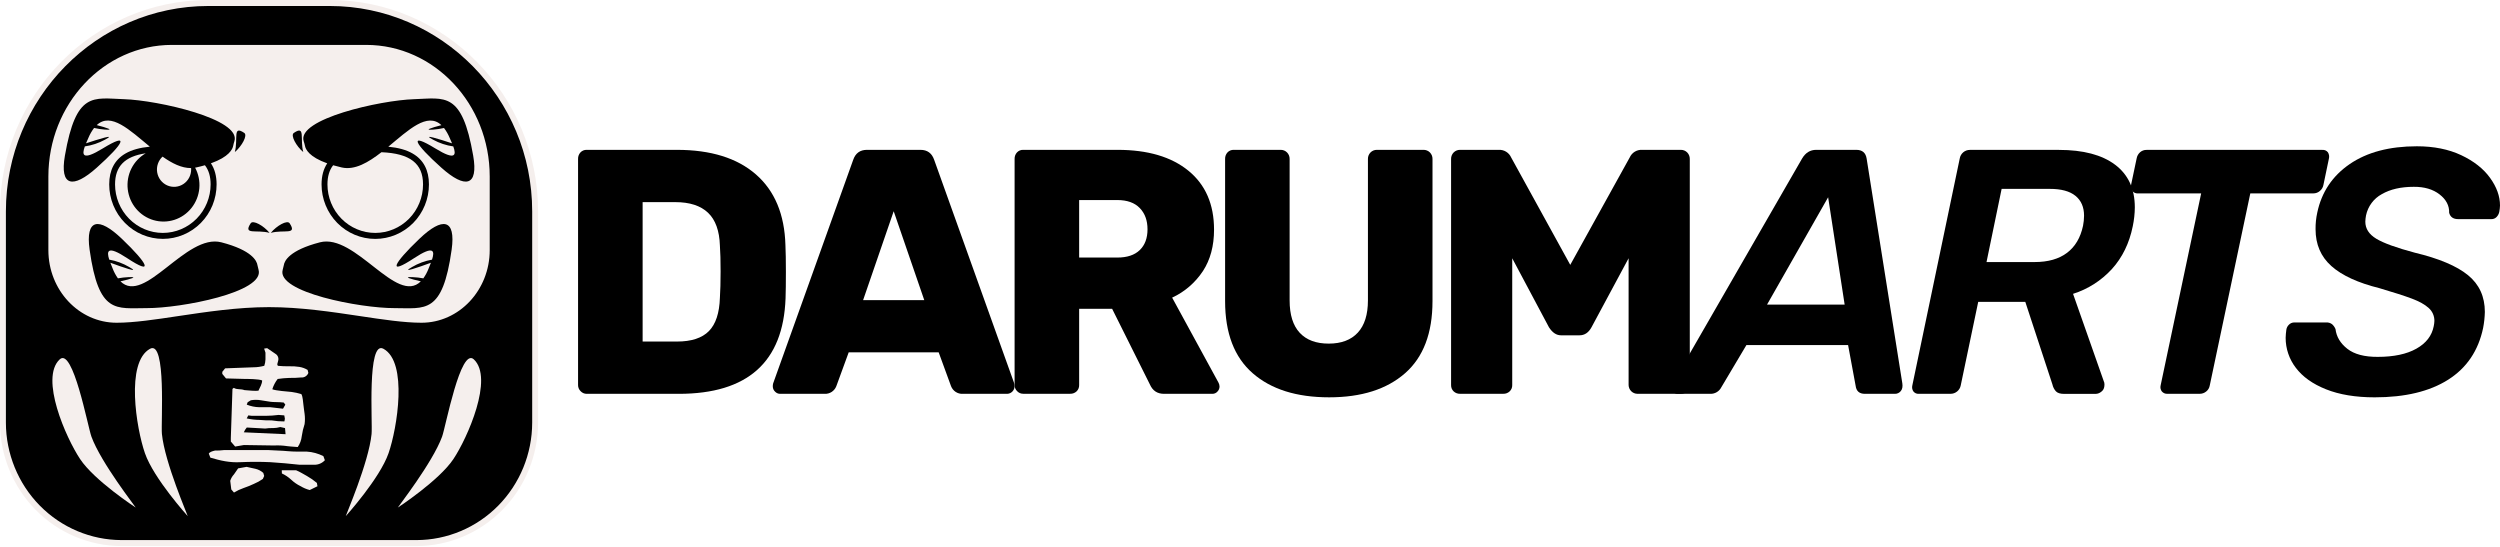
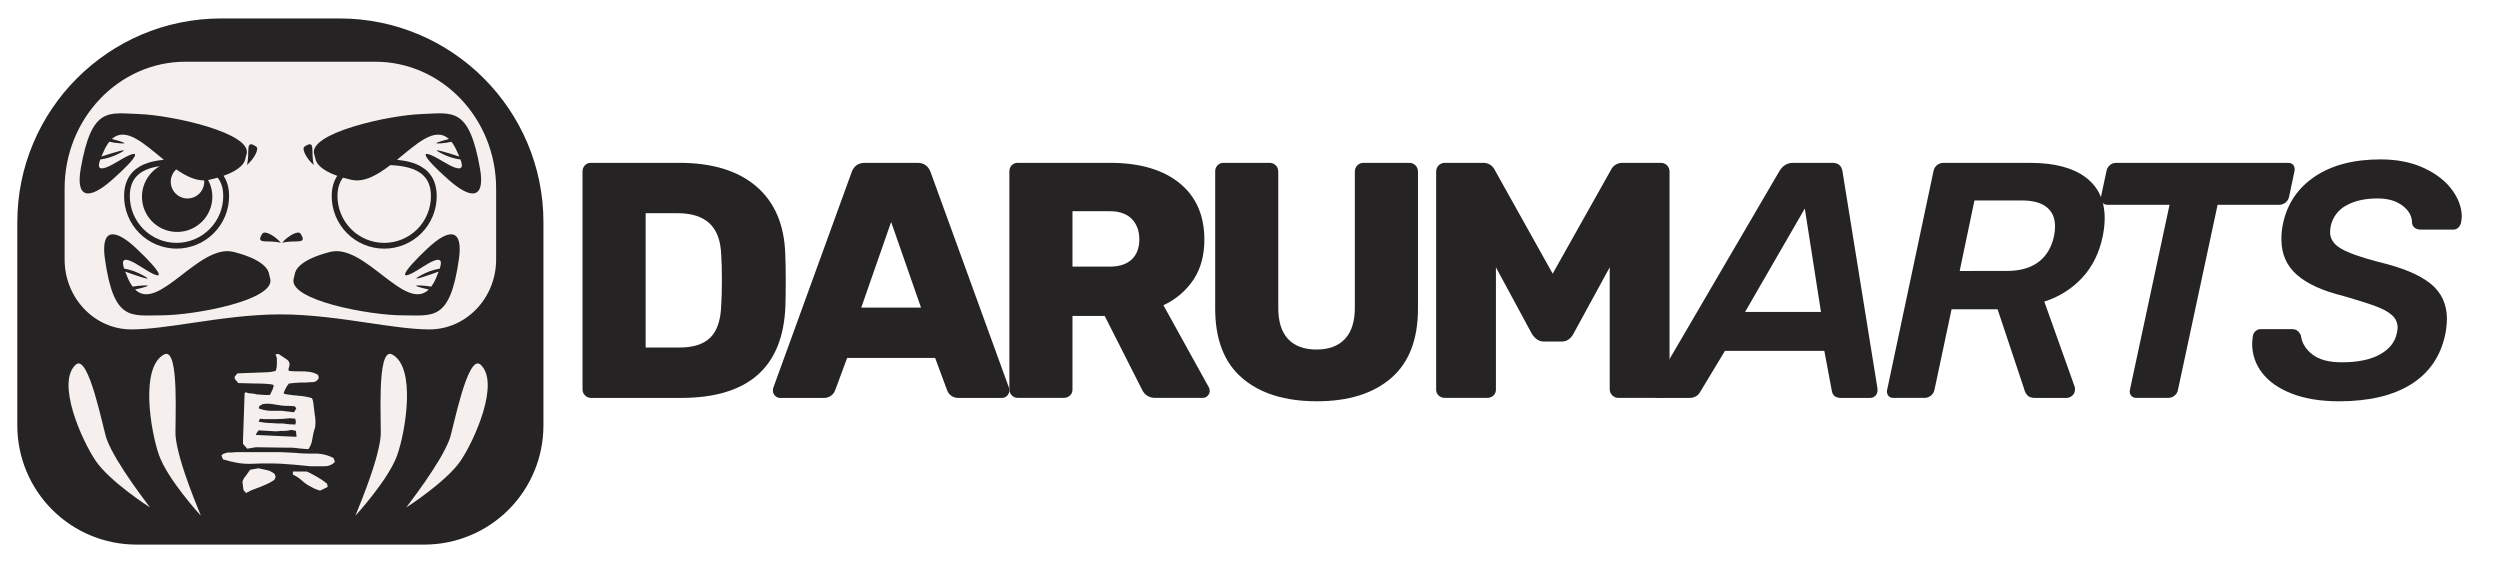
- <svg xmlns="http://www.w3.org/2000/svg" width="293" height="64" viewBox="0 0 293 64" fill="none">
-   <path d="M24.422 0.351H38.642C45.028 0.351 51.151 2.925 55.667 7.507C60.182 12.089 62.718 18.304 62.718 24.785V49.528C62.719 51.383 62.359 53.219 61.66 54.932C60.961 56.646 59.936 58.202 58.644 59.514C57.352 60.825 55.818 61.865 54.129 62.575C52.441 63.284 50.632 63.649 48.804 63.649H14.26C12.433 63.649 10.623 63.284 8.935 62.575C7.247 61.865 5.713 60.825 4.421 59.514C3.129 58.202 2.104 56.646 1.405 54.932C0.705 53.219 0.346 51.383 0.346 49.528V24.785C0.346 18.304 2.882 12.089 7.398 7.507C11.913 2.925 18.037 0.351 24.422 0.351Z" fill="black" />
-   <path d="M48.804 64H14.26C10.479 63.995 6.855 62.469 4.182 59.757C1.508 57.044 0.004 53.365 0 49.528V24.785C0 11.119 10.956 0 24.422 0H38.642C52.108 0 63.064 11.119 63.064 24.785V49.528C63.06 53.365 61.556 57.044 58.883 59.757C56.209 62.469 52.585 63.995 48.804 64ZM24.422 0.702C11.341 0.702 0.691 11.509 0.691 24.785V49.528C0.696 53.179 2.126 56.679 4.67 59.261C7.214 61.842 10.663 63.294 14.26 63.298H48.804C52.402 63.294 55.85 61.842 58.394 59.261C60.938 56.679 62.369 53.179 62.373 49.528V24.785C62.373 11.509 51.724 0.702 38.642 0.702H24.422Z" fill="#F5EFED" />
-   <path d="M49.398 37.474C44.931 37.474 38.231 35.649 31.532 35.649C24.833 35.649 18.134 37.474 13.667 37.474C9.442 37.474 6.016 33.825 6.016 29.315V20.681C6.016 12.359 12.342 5.614 20.145 5.614H42.92C50.722 5.614 57.048 12.359 57.048 20.681V29.315C57.048 33.825 53.623 37.474 49.398 37.474Z" fill="#F5EFED" />
-   <path d="M49.398 37.825C47.365 37.825 44.843 37.446 42.173 37.044C38.902 36.553 35.194 35.996 31.532 35.996C27.87 35.996 24.162 36.557 20.891 37.044C18.221 37.446 15.7 37.825 13.667 37.825C9.258 37.825 5.67 34.007 5.67 29.315V20.681C5.67 12.18 12.17 5.263 20.145 5.263H42.92C50.901 5.263 57.394 12.18 57.394 20.681V29.315C57.394 34.007 53.807 37.825 49.398 37.825ZM31.532 35.294C35.245 35.294 38.98 35.855 42.275 36.349C44.918 36.748 47.416 37.123 49.398 37.123C53.425 37.123 56.703 33.614 56.703 29.315V20.681C56.703 12.567 50.519 5.965 42.92 5.965H20.145C12.545 5.965 6.362 12.561 6.362 20.681V29.315C6.362 33.62 9.639 37.123 13.667 37.123C15.649 37.123 18.146 36.748 20.789 36.349C24.085 35.855 27.819 35.294 31.532 35.294Z" fill="#F5EFED" />
-   <path d="M30.305 31.624C30.252 31.45 30.209 31.273 30.177 31.093C30.104 30.577 29.535 29.333 25.944 28.4C21.794 27.321 16.943 35.798 14.115 32.971C15.307 32.7 16.293 32.424 15.065 32.481C14.647 32.498 14.231 32.545 13.82 32.622C13.565 32.263 13.356 31.872 13.199 31.46C13.115 31.249 13.02 31.02 12.934 30.793C14.35 31.315 16.567 32.094 15.135 31.29C14.415 30.865 13.625 30.574 12.804 30.43C12.477 29.429 12.551 28.705 14.899 30.253C18.041 32.326 17.388 30.954 14.281 27.986C11.57 25.398 9.993 25.625 10.502 29.265C11.569 36.872 13.603 36.108 17.209 36.112C21.2 36.123 31.051 34.253 30.305 31.624Z" fill="black" />
-   <path d="M33.131 31.624C33.185 31.45 33.228 31.273 33.26 31.093C33.333 30.577 33.903 29.333 37.493 28.4C41.642 27.321 46.495 35.798 49.322 32.971C48.129 32.7 47.145 32.424 48.371 32.481C48.789 32.498 49.205 32.545 49.616 32.622C49.871 32.263 50.079 31.872 50.237 31.46C50.32 31.249 50.416 31.02 50.503 30.793C49.086 31.315 46.868 32.094 48.301 31.29C49.021 30.864 49.811 30.573 50.633 30.43C50.959 29.429 50.886 28.705 48.537 30.253C45.394 32.326 46.048 30.954 49.156 27.986C51.866 25.398 53.443 25.625 52.932 29.265C51.866 36.872 49.833 36.108 46.228 36.112C42.238 36.123 32.385 34.253 33.131 31.624Z" fill="black" />
-   <path d="M14.53 11.624C10.926 11.509 8.918 10.678 7.606 18.246C6.979 21.865 8.548 22.145 11.341 19.649C14.548 16.782 15.241 15.439 12.032 17.404C9.635 18.873 9.584 18.146 9.944 17.158C10.767 17.04 11.563 16.775 12.295 16.375C13.752 15.618 11.511 16.323 10.082 16.796C10.176 16.571 10.278 16.345 10.37 16.137C10.54 15.73 10.761 15.347 11.027 14.996C11.436 15.09 11.852 15.153 12.271 15.185C13.497 15.283 12.52 14.974 11.338 14.662C12.997 13.107 15.199 15.241 17.561 17.189C16.38 17.305 15.441 17.568 14.716 17.985C13.444 18.716 12.8 19.935 12.8 21.61C12.8 22.448 12.962 23.279 13.279 24.054C13.595 24.828 14.058 25.532 14.643 26.125C15.227 26.718 15.921 27.189 16.684 27.51C17.448 27.831 18.266 27.996 19.092 27.996C19.919 27.996 20.737 27.831 21.5 27.51C22.264 27.189 22.957 26.718 23.542 26.125C24.126 25.532 24.59 24.828 24.906 24.054C25.222 23.279 25.385 22.448 25.385 21.61C25.385 20.627 25.161 19.803 24.721 19.14C26.84 18.385 27.26 17.492 27.333 17.074C27.368 16.895 27.414 16.719 27.472 16.547C28.303 13.95 18.515 11.752 14.53 11.624ZM22.404 19.86C22.405 20.199 22.322 20.532 22.163 20.831C22.004 21.129 21.774 21.382 21.495 21.567C21.215 21.752 20.894 21.864 20.561 21.891C20.228 21.919 19.893 21.861 19.588 21.724C19.282 21.587 19.016 21.374 18.811 21.106C18.607 20.838 18.473 20.522 18.419 20.187C18.366 19.852 18.396 19.509 18.507 19.19C18.617 18.87 18.805 18.583 19.052 18.355C20.158 19.14 21.288 19.714 22.396 19.698C22.403 19.752 22.406 19.806 22.404 19.86ZM19.085 27.298C17.6 27.296 16.177 26.697 15.127 25.631C14.077 24.566 13.486 23.121 13.484 21.614C13.484 19.5 14.61 18.331 17.08 17.965C16.358 18.381 15.772 19.004 15.397 19.756C15.022 20.508 14.875 21.355 14.973 22.192C15.071 23.029 15.41 23.818 15.948 24.46C16.486 25.102 17.199 25.569 17.998 25.801C18.796 26.033 19.644 26.021 20.436 25.766C21.227 25.511 21.927 25.024 22.447 24.367C22.967 23.71 23.285 22.912 23.36 22.073C23.434 21.233 23.263 20.39 22.868 19.649C22.915 19.641 22.962 19.635 23.006 19.625C23.374 19.543 23.709 19.455 24.017 19.366C24.466 19.941 24.684 20.685 24.684 21.611C24.683 23.118 24.093 24.563 23.043 25.629C21.994 26.695 20.57 27.296 19.085 27.298Z" fill="black" />
-   <path d="M27.521 17.825C28.351 17.123 29.043 15.86 28.628 15.579C27.228 14.632 27.936 16.281 27.521 17.825Z" fill="black" />
-   <path d="M55.458 18.246C54.147 10.678 52.139 11.509 48.535 11.624C44.549 11.752 34.761 13.95 35.593 16.552C35.653 16.724 35.701 16.899 35.738 17.078C35.811 17.499 36.231 18.389 38.35 19.144C37.91 19.808 37.686 20.632 37.686 21.614C37.686 23.308 38.349 24.932 39.529 26.13C40.71 27.327 42.31 28 43.979 28C45.648 28 47.248 27.327 48.429 26.13C49.609 24.932 50.272 23.308 50.272 21.614C50.272 19.94 49.627 18.72 48.355 17.989C47.63 17.568 46.695 17.309 45.51 17.193C47.869 15.243 50.074 13.11 51.733 14.667C50.551 14.978 49.575 15.287 50.8 15.189C51.216 15.156 51.63 15.093 52.038 15.001C52.302 15.351 52.522 15.734 52.692 16.14C52.783 16.348 52.886 16.574 52.98 16.799C51.547 16.323 49.305 15.618 50.767 16.378C51.501 16.779 52.299 17.044 53.125 17.161C53.484 18.143 53.433 18.876 51.036 17.406C47.828 15.441 48.521 16.785 51.728 19.652C54.516 22.145 56.086 21.865 55.458 18.246ZM49.58 21.614C49.58 23.122 48.99 24.567 47.94 25.633C46.889 26.699 45.465 27.298 43.979 27.298C42.493 27.298 41.069 26.699 40.019 25.633C38.968 24.567 38.378 23.122 38.378 21.614C38.378 20.688 38.595 19.944 39.044 19.368C39.353 19.458 39.688 19.545 40.056 19.628C41.588 19.972 43.171 19.033 44.706 17.84C48.07 17.983 49.58 19.163 49.58 21.614Z" fill="black" />
-   <path d="M35.543 17.825C34.713 17.123 34.022 15.86 34.436 15.579C35.836 14.632 35.128 16.281 35.543 17.825Z" fill="black" />
-   <path d="M31.593 27.293C30.901 26.451 29.657 25.749 29.38 26.17C28.447 27.59 30.072 26.872 31.593 27.293Z" fill="black" />
-   <path d="M31.734 27.293C32.426 26.451 33.67 25.749 33.947 26.17C34.879 27.59 33.255 26.872 31.734 27.293Z" fill="black" />
-   <path d="M22.003 60.491C22.032 60.459 19.308 54.211 18.976 50.863C18.847 49.576 19.521 39.832 17.593 40.873C14.689 42.442 15.982 50.223 16.985 53.112C18.015 56.088 22.003 60.491 22.003 60.491Z" fill="#F5EFED" />
-   <path d="M15.904 59.485C15.924 59.447 11.84 54.241 10.717 51.179C10.285 49.996 8.557 40.653 6.997 42.118C4.634 44.323 7.741 51.329 9.389 53.802C11.072 56.338 15.904 59.485 15.904 59.485Z" fill="#F5EFED" />
-   <path d="M40.522 60.491C40.492 60.459 43.217 54.211 43.549 50.863C43.678 49.576 43.004 39.832 44.932 40.873C47.836 42.442 46.543 50.223 45.54 53.112C44.509 56.088 40.522 60.491 40.522 60.491Z" fill="#F5EFED" />
-   <path d="M46.626 59.485C46.605 59.447 50.689 54.241 51.812 51.179C52.244 49.996 53.972 40.653 55.532 42.118C57.895 44.323 54.788 51.329 53.14 53.802C51.447 56.338 46.626 59.485 46.626 59.485Z" fill="#F5EFED" />
-   <path d="M31.681 54.167C30.565 54.114 29.376 54.114 28.189 54.167C26.945 54.239 25.851 53.992 24.656 53.636L24.469 53.159C24.573 52.981 24.872 52.879 25.202 52.804C25.546 52.813 25.89 52.795 26.231 52.751H31.5C32.233 52.804 33.002 52.804 33.713 52.876C34.424 52.947 35.247 52.929 35.963 52.929C36.637 52.971 37.296 53.151 37.899 53.46L38.075 53.938C37.915 54.112 37.72 54.249 37.503 54.34C37.287 54.431 37.054 54.475 36.819 54.469H35.113C34.001 54.345 32.798 54.239 31.681 54.167ZM33.607 52.279C33.112 52.208 32.612 52.185 32.113 52.211L28.588 52.157L27.559 52.335L27.053 51.75V51.319L27.245 45.579L27.401 45.455C27.786 45.703 28.185 45.544 28.646 45.721C29.187 45.756 29.832 45.844 30.286 45.791C30.471 45.402 30.723 44.994 30.723 44.587C30.322 44.41 28.978 44.41 28.664 44.41L26.487 44.351L26.053 43.82V43.579L26.383 43.17L29.702 43.046C30.132 43.044 30.56 42.984 30.975 42.869C31.059 42.626 31.106 42.371 31.113 42.114V41.333L30.957 40.856L31.307 40.803L32.267 41.458C32.408 41.537 32.518 41.663 32.578 41.814C32.639 41.966 32.646 42.134 32.598 42.291L32.493 42.697L32.562 42.874C33.009 42.918 33.457 42.936 33.905 42.928C34.297 42.915 34.688 42.939 35.075 42.999C35.42 43.053 35.752 43.173 36.052 43.354L36.14 43.707C36.075 43.878 35.955 44.022 35.801 44.118C35.647 44.215 35.466 44.257 35.286 44.239C34.826 44.283 34.364 44.301 33.903 44.292C33.447 44.306 32.993 44.347 32.543 44.415C32.263 44.775 32.05 45.183 31.914 45.62C32.316 45.797 33.712 45.885 34.183 45.938C34.567 45.99 34.946 46.074 35.316 46.188C35.503 46.505 35.503 47.089 35.562 47.451C35.622 47.813 35.631 48.153 35.7 48.515C35.752 48.908 35.752 49.306 35.7 49.7C35.547 50.161 35.435 50.635 35.367 51.117C35.318 51.575 35.156 52.013 34.897 52.392C34.482 52.38 33.598 52.281 33.598 52.281L33.607 52.279ZM27.107 57.361L26.983 56.351C27.071 56.069 27.22 55.81 27.421 55.596C27.606 55.349 27.751 55.119 27.907 54.894L28.903 54.716C29.217 54.769 29.619 54.894 29.95 54.947C30.287 55.027 30.6 55.191 30.859 55.425L30.962 55.78L30.806 56.132C30.473 56.366 30.115 56.562 29.74 56.717C29.353 56.898 28.957 57.057 28.553 57.196C28.158 57.331 27.778 57.509 27.421 57.728L27.107 57.361ZM33.405 50.171L32.852 50.048C32.578 50.125 32.297 50.167 32.013 50.171C31.703 50.158 31.391 50.177 31.084 50.226L28.922 50.105C28.777 50.272 28.66 50.462 28.575 50.667L33.468 50.888L33.405 50.171ZM33.388 49.074L33.319 48.684L32.655 48.63C32.15 48.695 31.642 48.73 31.134 48.735H29.516L29.101 48.684L28.914 49.039C29.414 49.151 29.924 49.21 30.435 49.215C30.9 49.259 31.366 49.277 31.832 49.269C32.328 49.352 32.83 49.393 33.333 49.392L33.388 49.074ZM33.441 47.426L33.254 47.179C32.748 47.107 32.009 47.142 31.701 47.089C31.318 47.037 30.915 46.966 30.585 46.912C30.192 46.842 29.791 46.842 29.398 46.912L29.026 47.142L28.92 47.423C29.381 47.61 29.872 47.712 30.369 47.725H31.67C32.085 47.778 32.492 47.83 33.171 47.9L33.441 47.426ZM35.204 56.97C34.809 56.773 34.444 56.519 34.121 56.215C33.8 55.917 33.434 55.672 33.038 55.489L33.022 55.112H34.695C35.167 55.301 35.568 55.572 35.967 55.784C36.382 56.019 36.774 56.291 37.139 56.599L37.206 56.988L36.301 57.432C35.914 57.333 35.544 57.175 35.204 56.964V56.97Z" fill="#F5EFED" />
-   <path d="M68.051 45.851C67.955 45.759 67.879 45.648 67.827 45.525C67.775 45.402 67.748 45.269 67.749 45.135V18.625C67.74 18.345 67.839 18.074 68.025 17.868C68.117 17.768 68.23 17.688 68.355 17.636C68.48 17.583 68.614 17.558 68.75 17.562H79.335C83.307 17.562 86.394 18.522 88.594 20.442C90.795 22.362 91.948 25.119 92.052 28.714C92.089 29.501 92.107 30.55 92.107 31.86C92.107 33.17 92.094 34.204 92.067 34.964C91.798 42.427 87.625 46.158 79.548 46.157H68.761C68.628 46.158 68.497 46.132 68.375 46.079C68.253 46.026 68.143 45.949 68.051 45.851ZM79.341 40.029C81.032 40.029 82.279 39.621 83.084 38.804C83.889 37.987 84.319 36.68 84.373 34.883C84.426 34.093 84.453 33.072 84.454 31.819C84.454 30.566 84.428 29.558 84.373 28.796C84.32 27.055 83.857 25.768 82.984 24.936C82.11 24.104 80.829 23.689 79.14 23.69H75.316V40.029H79.341Z" fill="black" />
-   <path d="M90.833 45.895C90.752 45.819 90.688 45.728 90.643 45.627C90.598 45.525 90.574 45.415 90.572 45.304C90.567 45.18 90.58 45.056 90.612 44.936L99.99 18.747C100.258 17.958 100.795 17.563 101.601 17.562H107.88C108.685 17.562 109.222 17.957 109.49 18.747L118.868 44.932C118.9 45.052 118.914 45.176 118.909 45.3C118.896 45.523 118.803 45.734 118.647 45.892C118.491 46.05 118.283 46.144 118.063 46.157H112.831C112.539 46.172 112.25 46.092 112.004 45.931C111.758 45.77 111.569 45.534 111.462 45.258L110.013 41.295H99.467L98.018 45.258C97.911 45.534 97.722 45.769 97.477 45.931C97.231 46.092 96.942 46.171 96.65 46.157H91.416C91.306 46.156 91.198 46.132 91.098 46.087C90.998 46.042 90.908 45.976 90.833 45.895ZM101.157 35.172H108.323L104.741 24.756L101.157 35.172Z" fill="black" />
-   <path d="M119.214 45.851C119.118 45.759 119.041 45.648 118.989 45.525C118.937 45.402 118.91 45.269 118.911 45.135V18.625C118.902 18.345 119.001 18.074 119.187 17.868C119.28 17.767 119.392 17.688 119.517 17.635C119.642 17.582 119.777 17.558 119.912 17.562H130.976C134.518 17.562 137.289 18.379 139.288 20.014C141.287 21.649 142.286 23.95 142.286 26.916C142.286 28.824 141.85 30.445 140.978 31.778C140.083 33.132 138.836 34.207 137.375 34.883L142.809 44.848C142.883 44.986 142.925 45.141 142.93 45.298C142.93 45.52 142.843 45.732 142.688 45.889C142.613 45.975 142.52 46.044 142.416 46.09C142.312 46.136 142.199 46.158 142.085 46.156H136.415C135.636 46.156 135.086 45.788 134.765 45.053L130.34 36.188H126.476V45.134C126.48 45.271 126.455 45.408 126.403 45.535C126.351 45.662 126.273 45.776 126.174 45.87C125.971 46.058 125.704 46.159 125.429 46.15H119.915C119.784 46.151 119.655 46.125 119.534 46.074C119.414 46.022 119.305 45.947 119.214 45.851ZM130.947 30.185C132.1 30.185 132.979 29.892 133.583 29.307C134.187 28.721 134.489 27.911 134.489 26.876C134.489 25.841 134.187 25.011 133.583 24.385C132.979 23.759 132.1 23.446 130.947 23.446H126.476V30.183L130.947 30.185Z" fill="black" />
-   <path d="M146.822 43.747C144.662 41.868 143.582 39.05 143.582 35.291V18.625C143.573 18.345 143.672 18.074 143.858 17.868C143.951 17.768 144.063 17.688 144.188 17.636C144.313 17.583 144.448 17.558 144.583 17.562H150.097C150.235 17.56 150.372 17.586 150.5 17.638C150.628 17.691 150.745 17.769 150.842 17.868C150.94 17.967 151.017 18.085 151.069 18.215C151.121 18.345 151.146 18.484 151.144 18.625V35.21C151.144 36.894 151.54 38.16 152.332 39.008C153.124 39.855 154.258 40.276 155.733 40.271C157.208 40.271 158.342 39.842 159.134 38.985C159.926 38.128 160.322 36.869 160.322 35.207V18.625C160.319 18.484 160.345 18.345 160.397 18.215C160.449 18.085 160.526 17.967 160.623 17.868C160.721 17.769 160.837 17.691 160.965 17.638C161.093 17.586 161.23 17.56 161.369 17.562H166.842C166.98 17.56 167.117 17.586 167.245 17.639C167.373 17.691 167.49 17.77 167.587 17.869C167.685 17.968 167.762 18.086 167.814 18.215C167.866 18.345 167.891 18.485 167.889 18.625V35.291C167.889 39.049 166.816 41.868 164.668 43.747C162.521 45.627 159.556 46.567 155.773 46.566C151.96 46.566 148.977 45.626 146.822 43.747Z" fill="black" />
-   <path d="M170.369 45.871C170.27 45.777 170.192 45.663 170.14 45.536C170.088 45.409 170.063 45.273 170.067 45.135V18.625C170.065 18.484 170.091 18.345 170.143 18.215C170.194 18.085 170.271 17.967 170.369 17.868C170.467 17.769 170.583 17.691 170.711 17.638C170.839 17.586 170.976 17.56 171.114 17.562H175.663C175.966 17.547 176.266 17.624 176.524 17.785C176.782 17.945 176.987 18.181 177.111 18.462L184.034 31.043L190.999 18.462C191.123 18.181 191.328 17.945 191.586 17.785C191.844 17.624 192.144 17.547 192.447 17.562H196.996C197.134 17.56 197.271 17.586 197.399 17.638C197.527 17.691 197.643 17.769 197.741 17.868C197.839 17.967 197.916 18.085 197.967 18.215C198.019 18.345 198.045 18.484 198.043 18.625V45.135C198.047 45.273 198.022 45.409 197.97 45.536C197.918 45.663 197.84 45.777 197.741 45.871C197.538 46.06 197.271 46.161 196.996 46.152H191.879C191.614 46.145 191.361 46.035 191.174 45.845C190.987 45.655 190.878 45.399 190.872 45.13V30.267L186.525 38.355C186.183 38.984 185.715 39.298 185.121 39.298H182.949C182.411 39.298 181.941 38.985 181.539 38.359L177.233 30.271V45.135C177.237 45.273 177.212 45.41 177.16 45.537C177.108 45.663 177.029 45.778 176.93 45.871C176.728 46.06 176.461 46.161 176.186 46.152H171.114C170.839 46.161 170.572 46.06 170.369 45.871Z" fill="black" />
-   <path d="M196.108 45.952C196.04 45.882 195.988 45.799 195.953 45.708C195.918 45.617 195.902 45.52 195.906 45.422C195.907 45.251 195.949 45.083 196.026 44.932L211.202 18.584C211.604 17.903 212.154 17.562 212.852 17.562H217.561C218.26 17.562 218.662 17.903 218.769 18.584L222.954 44.932C223.008 45.312 222.954 45.613 222.775 45.83C222.69 45.937 222.582 46.022 222.46 46.078C222.338 46.135 222.204 46.162 222.069 46.157H218.568C217.922 46.157 217.56 45.844 217.481 45.217L216.595 40.438H204.682L201.743 45.381C201.623 45.62 201.438 45.82 201.21 45.957C200.982 46.095 200.721 46.164 200.456 46.157H196.633C196.537 46.161 196.44 46.145 196.35 46.11C196.259 46.075 196.177 46.021 196.108 45.952ZM207.096 35.7H216.193L214.257 23.119L207.096 35.7Z" fill="black" />
-   <path d="M224.246 45.871C224.178 45.771 224.132 45.657 224.111 45.537C224.09 45.417 224.095 45.294 224.124 45.176L229.68 18.584C229.726 18.296 229.873 18.035 230.095 17.848C230.315 17.663 230.594 17.563 230.88 17.568H241.305C244.151 17.568 246.344 18.146 247.887 19.304C249.429 20.461 250.201 22.13 250.201 24.309C250.194 25.05 250.114 25.789 249.96 26.514C249.557 28.502 248.745 30.17 247.525 31.519C246.282 32.881 244.708 33.888 242.961 34.438L246.624 44.855C246.651 45.004 246.651 45.156 246.624 45.305C246.61 45.428 246.571 45.545 246.508 45.651C246.446 45.757 246.362 45.847 246.262 45.917C246.079 46.068 245.853 46.155 245.617 46.163H241.915C241.459 46.163 241.136 46.061 240.947 45.857C240.748 45.63 240.609 45.356 240.545 45.06L237.364 35.375H231.848L229.796 45.179C229.742 45.453 229.595 45.699 229.381 45.874C229.161 46.059 228.882 46.159 228.596 46.154H224.892C224.77 46.166 224.646 46.146 224.533 46.096C224.421 46.047 224.322 45.969 224.246 45.871ZM238.455 30.713C240.037 30.713 241.305 30.352 242.258 29.631C243.211 28.91 243.836 27.854 244.131 26.465C244.209 26.075 244.249 25.678 244.251 25.28C244.251 24.274 243.915 23.498 243.244 22.952C242.573 22.405 241.567 22.134 240.225 22.137H234.591L232.819 30.716L238.455 30.713Z" fill="black" />
-   <path d="M253.364 45.871C253.29 45.773 253.24 45.66 253.216 45.54C253.192 45.419 253.195 45.295 253.225 45.176L257.976 22.668H250.528C250.408 22.674 250.287 22.649 250.178 22.595C250.069 22.542 249.975 22.462 249.905 22.362C249.832 22.26 249.782 22.144 249.758 22.02C249.734 21.897 249.737 21.77 249.766 21.648L250.411 18.584C250.457 18.299 250.599 18.039 250.813 17.848C251.025 17.661 251.298 17.561 251.578 17.568H272.185C272.306 17.557 272.429 17.576 272.541 17.625C272.653 17.674 272.752 17.751 272.828 17.848C272.896 17.956 272.943 18.077 272.964 18.203C272.985 18.33 272.98 18.459 272.949 18.584L272.31 21.648C272.263 21.937 272.112 22.199 271.887 22.383C271.68 22.564 271.416 22.663 271.143 22.664H263.736L258.985 45.172C258.94 45.456 258.789 45.712 258.564 45.886C258.352 46.058 258.089 46.152 257.818 46.153H254.034C253.908 46.164 253.782 46.144 253.665 46.094C253.549 46.045 253.445 45.969 253.364 45.871Z" fill="black" />
-   <path d="M272.608 45.625C271.04 44.999 269.86 44.157 269.066 43.099C268.295 42.097 267.876 40.862 267.878 39.59C267.888 39.276 267.914 38.962 267.958 38.65C267.989 38.423 268.096 38.214 268.261 38.057C268.342 37.973 268.439 37.905 268.546 37.86C268.653 37.814 268.769 37.791 268.885 37.792H272.627C272.874 37.775 273.12 37.847 273.319 37.997C273.495 38.154 273.632 38.349 273.721 38.568C273.829 39.468 274.29 40.237 275.104 40.877C275.918 41.517 277.108 41.833 278.672 41.825C280.55 41.825 282.06 41.505 283.2 40.865C284.341 40.225 285.018 39.346 285.233 38.229C285.277 38.027 285.303 37.821 285.311 37.614C285.315 37.328 285.258 37.045 285.143 36.784C285.028 36.523 284.859 36.29 284.647 36.102C284.204 35.694 283.547 35.327 282.675 34.999C281.802 34.672 280.535 34.263 278.871 33.774C276.349 33.148 274.47 32.283 273.236 31.18C272.001 30.077 271.384 28.64 271.384 26.87C271.375 26.209 271.443 25.55 271.586 24.905C272.095 22.509 273.362 20.617 275.389 19.228C277.416 17.84 280.039 17.145 283.258 17.144C285.244 17.144 286.975 17.491 288.451 18.185C289.927 18.88 291.054 19.765 291.831 20.841C292.61 21.917 293 22.999 293 24.088C292.991 24.335 292.964 24.581 292.918 24.824C292.872 25.055 292.76 25.268 292.596 25.436C292.518 25.517 292.424 25.58 292.32 25.622C292.216 25.665 292.105 25.685 291.993 25.681H288.089C287.525 25.681 287.176 25.436 287.042 24.946C287.068 24.104 286.692 23.383 285.915 22.782C285.138 22.181 284.13 21.885 282.892 21.895C281.388 21.895 280.14 22.181 279.148 22.754C278.679 23.007 278.27 23.361 277.951 23.791C277.631 24.222 277.408 24.718 277.298 25.245C277.251 25.488 277.224 25.733 277.216 25.98C277.216 26.797 277.646 27.464 278.505 27.982C279.364 28.499 280.867 29.044 283.013 29.615C285.857 30.297 287.936 31.176 289.252 32.251C290.568 33.326 291.225 34.763 291.224 36.56C291.21 37.191 291.142 37.82 291.022 38.439C290.459 41.109 289.091 43.131 286.918 44.505C284.744 45.88 281.873 46.568 278.303 46.568C276.075 46.566 274.177 46.252 272.608 45.625Z" fill="black" />
+ <svg xmlns="http://www.w3.org/2000/svg" width="321" height="72" viewBox="0 0 321 72" fill="none">
+   <path d="M28.384 2.741H43.616C50.456 2.741 57.017 5.458 61.853 10.295C66.69 15.132 69.407 21.692 69.407 28.532V54.65C69.408 56.608 69.022 58.546 68.273 60.355C67.524 62.163 66.426 63.806 65.042 65.19C63.658 66.575 62.015 67.672 60.206 68.421C58.398 69.17 56.46 69.556 54.502 69.555H17.498C15.54 69.556 13.602 69.17 11.794 68.421C9.985 67.672 8.342 66.575 6.958 65.19C5.574 63.806 4.476 62.163 3.727 60.355C2.978 58.546 2.592 56.608 2.593 54.65V28.532C2.593 21.692 5.31 15.132 10.147 10.295C14.983 5.458 21.544 2.741 28.384 2.741Z" fill="#252323" />
+   <path d="M54.502 69.926H17.498C13.448 69.921 9.565 68.31 6.702 65.447C3.838 62.583 2.227 58.7 2.222 54.65V28.532C2.222 14.107 13.959 2.37 28.384 2.37H43.616C58.041 2.37 69.778 14.107 69.778 28.532V54.65C69.773 58.7 68.162 62.583 65.299 65.447C62.435 68.31 58.552 69.921 54.502 69.926ZM28.384 3.111C14.37 3.111 2.963 14.518 2.963 28.532V54.65C2.967 58.504 4.5 62.198 7.225 64.923C9.95 67.648 13.644 69.181 17.498 69.185H54.502C58.356 69.181 62.05 67.648 64.775 64.923C67.5 62.198 69.033 58.504 69.037 54.65V28.532C69.037 14.518 57.63 3.111 43.616 3.111H28.384Z" fill="#252323" />
+   <path d="M55.138 41.926C50.353 41.926 43.176 40 36 40C28.824 40 21.647 41.926 16.862 41.926C12.336 41.926 8.667 38.074 8.667 33.314V24.2C8.667 15.416 15.443 8.296 23.802 8.296H48.199C56.557 8.296 63.333 15.416 63.333 24.2V33.314C63.333 38.074 59.664 41.926 55.138 41.926Z" fill="#F5EFED" />
+   <path d="M55.138 42.296C52.96 42.296 50.259 41.896 47.398 41.473C43.895 40.954 39.923 40.366 36 40.366C32.077 40.366 28.105 40.959 24.602 41.473C21.741 41.896 19.04 42.296 16.862 42.296C12.139 42.296 8.296 38.267 8.296 33.314V24.2C8.296 15.227 15.259 7.926 23.802 7.926H48.199C56.748 7.926 63.704 15.227 63.704 24.2V33.314C63.704 38.267 59.861 42.296 55.138 42.296ZM36 39.625C39.978 39.625 43.978 40.218 47.508 40.739C50.339 41.16 53.015 41.556 55.138 41.556C59.452 41.556 62.963 37.852 62.963 33.314V24.2C62.963 15.636 56.339 8.667 48.199 8.667H23.802C15.661 8.667 9.037 15.63 9.037 24.2V33.314C9.037 37.858 12.548 41.556 16.862 41.556C18.985 41.556 21.661 41.16 24.492 40.739C28.022 40.218 32.022 39.625 36 39.625Z" fill="#F5EFED" />
+   <path d="M34.686 35.751C34.628 35.568 34.582 35.38 34.548 35.191C34.47 34.646 33.861 33.333 30.013 32.348C25.569 31.209 20.372 40.157 17.342 37.173C18.619 36.887 19.675 36.596 18.36 36.656C17.913 36.674 17.467 36.723 17.027 36.804C16.753 36.426 16.53 36.013 16.361 35.578C16.271 35.355 16.169 35.114 16.077 34.874C17.594 35.425 19.969 36.247 18.436 35.398C17.663 34.95 16.818 34.642 15.938 34.49C15.588 33.434 15.667 32.67 18.182 34.304C21.548 36.492 20.849 35.044 17.52 31.911C14.616 29.179 12.927 29.419 13.473 33.261C14.615 41.29 16.794 40.484 20.656 40.489C24.932 40.501 35.484 38.526 34.686 35.751Z" fill="#252323" />
+   <path d="M37.713 35.751C37.77 35.568 37.816 35.38 37.85 35.191C37.929 34.646 38.539 33.333 42.385 32.348C46.83 31.209 52.028 40.157 55.056 37.173C53.779 36.887 52.724 36.596 54.038 36.656C54.486 36.674 54.931 36.723 55.372 36.804C55.645 36.425 55.868 36.013 56.037 35.578C56.126 35.355 56.228 35.114 56.322 34.874C54.804 35.425 52.428 36.247 53.963 35.398C54.735 34.949 55.581 34.642 56.461 34.49C56.81 33.434 56.732 32.67 54.216 34.304C50.849 36.492 51.55 35.044 54.879 31.911C57.782 29.179 59.471 29.419 58.925 33.261C57.782 41.29 55.605 40.484 51.742 40.489C47.468 40.501 36.914 38.526 37.713 35.751Z" fill="#252323" />
+   <path d="M17.787 14.64C13.926 14.518 11.775 13.642 10.37 21.63C9.698 25.45 11.379 25.745 14.37 23.111C17.806 20.084 18.548 18.667 15.111 20.741C12.544 22.292 12.489 21.524 12.874 20.482C13.756 20.357 14.608 20.077 15.393 19.655C16.954 18.856 14.553 19.6 13.022 20.099C13.123 19.862 13.233 19.624 13.33 19.404C13.513 18.975 13.749 18.57 14.034 18.2C14.473 18.299 14.919 18.365 15.367 18.398C16.68 18.502 15.634 18.176 14.367 17.847C16.145 16.206 18.504 18.458 21.034 20.514C19.769 20.637 18.763 20.914 17.987 21.354C16.624 22.126 15.933 23.413 15.933 25.181C15.933 26.066 16.108 26.942 16.446 27.76C16.785 28.578 17.282 29.321 17.908 29.947C18.534 30.573 19.277 31.07 20.095 31.408C20.912 31.747 21.789 31.922 22.674 31.922C23.559 31.922 24.436 31.747 25.254 31.408C26.071 31.07 26.814 30.573 27.441 29.947C28.066 29.321 28.563 28.578 28.902 27.76C29.24 26.942 29.415 26.066 29.415 25.181C29.415 24.144 29.175 23.274 28.704 22.573C30.973 21.776 31.424 20.834 31.502 20.393C31.539 20.204 31.588 20.019 31.65 19.837C32.541 17.095 22.056 14.775 17.787 14.64ZM26.222 23.333C26.223 23.691 26.134 24.044 25.964 24.358C25.794 24.673 25.547 24.94 25.248 25.136C24.948 25.331 24.604 25.449 24.247 25.478C23.891 25.507 23.532 25.446 23.205 25.301C22.878 25.156 22.592 24.932 22.373 24.649C22.155 24.366 22.01 24.032 21.953 23.679C21.896 23.326 21.928 22.964 22.047 22.626C22.165 22.288 22.366 21.986 22.631 21.745C23.816 22.573 25.027 23.179 26.213 23.163C26.221 23.219 26.224 23.276 26.222 23.333ZM22.667 31.185C21.076 31.183 19.551 30.55 18.426 29.426C17.301 28.301 16.669 26.776 16.667 25.185C16.667 22.954 17.873 21.72 20.518 21.333C19.745 21.772 19.118 22.43 18.716 23.224C18.314 24.017 18.156 24.912 18.261 25.796C18.366 26.679 18.73 27.512 19.306 28.189C19.883 28.867 20.646 29.359 21.502 29.605C22.357 29.85 23.265 29.837 24.113 29.568C24.961 29.299 25.711 28.785 26.268 28.092C26.825 27.398 27.165 26.555 27.245 25.669C27.326 24.783 27.142 23.893 26.718 23.111C26.769 23.102 26.819 23.096 26.867 23.086C27.261 22.998 27.619 22.907 27.95 22.812C28.431 23.419 28.664 24.204 28.664 25.182C28.663 26.773 28.03 28.298 26.906 29.424C25.782 30.549 24.257 31.182 22.667 31.185Z" fill="#252323" />
+   <path d="M31.704 21.185C32.593 20.444 33.333 19.111 32.889 18.815C31.39 17.815 32.148 19.555 31.704 21.185Z" fill="#252323" />
+   <path d="M61.63 21.63C60.225 13.642 58.074 14.518 54.213 14.64C49.944 14.775 39.459 17.095 40.35 19.841C40.414 20.023 40.466 20.209 40.505 20.397C40.584 20.841 41.034 21.781 43.304 22.578C42.833 23.279 42.593 24.148 42.593 25.185C42.593 26.973 43.303 28.688 44.567 29.952C45.831 31.216 47.546 31.926 49.333 31.926C51.121 31.926 52.836 31.216 54.1 29.952C55.364 28.688 56.074 26.973 56.074 25.185C56.074 23.418 55.384 22.13 54.021 21.358C53.245 20.914 52.243 20.642 50.973 20.518C53.501 18.461 55.862 16.209 57.64 17.852C56.373 18.181 55.327 18.507 56.64 18.403C57.086 18.369 57.529 18.302 57.966 18.204C58.249 18.574 58.484 18.979 58.667 19.407C58.764 19.627 58.874 19.865 58.975 20.102C57.44 19.6 55.038 18.856 56.605 19.658C57.391 20.081 58.246 20.361 59.13 20.485C59.516 21.521 59.461 22.295 56.893 20.744C53.456 18.67 54.199 20.087 57.634 23.114C60.621 25.745 62.302 25.45 61.63 21.63ZM55.333 25.185C55.333 26.776 54.701 28.303 53.576 29.428C52.451 30.553 50.925 31.185 49.333 31.185C47.742 31.185 46.216 30.553 45.091 29.428C43.965 28.303 43.333 26.776 43.333 25.185C43.333 24.207 43.566 23.422 44.047 22.815C44.378 22.91 44.736 23.002 45.13 23.089C46.772 23.452 48.468 22.461 50.113 21.201C53.716 21.353 55.333 22.599 55.333 25.185Z" fill="#252323" />
+   <path d="M40.296 21.185C39.407 20.444 38.667 19.111 39.111 18.815C40.61 17.815 39.852 19.555 40.296 21.185Z" fill="#252323" />
+   <path d="M36.065 31.179C35.324 30.29 33.991 29.55 33.695 29.994C32.695 31.493 34.435 30.735 36.065 31.179Z" fill="#252323" />
+   <path d="M36.216 31.179C36.957 30.29 38.29 29.55 38.587 29.994C39.585 31.493 37.846 30.735 36.216 31.179Z" fill="#252323" />
+   <path d="M25.793 66.222C25.824 66.188 22.905 59.593 22.55 56.059C22.412 54.701 23.133 44.415 21.068 45.514C17.957 47.17 19.342 55.384 20.416 58.433C21.52 61.575 25.793 66.222 25.793 66.222Z" fill="#F5EFED" />
+   <path d="M19.259 65.16C19.28 65.12 14.905 59.625 13.702 56.393C13.24 55.144 11.388 45.282 9.717 46.828C7.187 49.156 10.514 56.551 12.28 59.161C14.083 61.839 19.259 65.16 19.259 65.16Z" fill="#F5EFED" />
+   <path d="M45.63 66.222C45.599 66.188 48.517 59.593 48.873 56.059C49.01 54.701 48.289 44.415 50.354 45.514C53.465 47.17 52.08 55.384 51.006 58.433C49.901 61.575 45.63 66.222 45.63 66.222Z" fill="#F5EFED" />
+   <path d="M52.169 65.16C52.147 65.12 56.522 59.625 57.724 56.393C58.187 55.144 60.038 45.282 61.71 46.828C64.24 49.156 60.913 56.551 59.147 59.161C57.333 61.839 52.169 65.16 52.169 65.16Z" fill="#F5EFED" />
+   <path d="M36.16 59.547C34.965 59.49 33.69 59.49 32.419 59.547C31.086 59.622 29.914 59.361 28.634 58.987L28.434 58.483C28.545 58.295 28.865 58.187 29.219 58.108C29.588 58.117 29.956 58.099 30.322 58.052H35.966C36.751 58.108 37.575 58.108 38.336 58.184C39.098 58.259 39.979 58.24 40.747 58.24C41.469 58.284 42.175 58.474 42.821 58.8L43.009 59.305C42.837 59.488 42.628 59.633 42.396 59.729C42.164 59.826 41.915 59.872 41.664 59.865H39.836C38.645 59.735 37.356 59.622 36.16 59.547ZM38.222 57.554C37.692 57.479 37.157 57.455 36.622 57.481L32.846 57.425L31.744 57.613L31.201 56.995V56.541L31.407 50.481L31.575 50.351C31.987 50.612 32.415 50.444 32.908 50.631C33.487 50.668 34.179 50.761 34.665 50.705C34.864 50.295 35.133 49.864 35.133 49.434C34.704 49.247 33.264 49.247 32.927 49.247L30.596 49.185L30.13 48.625V48.37L30.485 47.939L34.04 47.807C34.501 47.806 34.959 47.743 35.403 47.621C35.493 47.364 35.543 47.095 35.551 46.824V46L35.384 45.496L35.758 45.44L36.787 46.132C36.938 46.215 37.056 46.348 37.121 46.508C37.186 46.668 37.193 46.845 37.142 47.01L37.03 47.44L37.104 47.627C37.582 47.673 38.062 47.691 38.542 47.683C38.961 47.669 39.381 47.695 39.796 47.758C40.165 47.815 40.52 47.942 40.842 48.133L40.936 48.505C40.866 48.686 40.738 48.838 40.573 48.94C40.408 49.041 40.214 49.086 40.021 49.067C39.528 49.114 39.034 49.132 38.539 49.123C38.052 49.138 37.565 49.181 37.083 49.253C36.783 49.633 36.555 50.063 36.409 50.524C36.84 50.711 38.335 50.804 38.84 50.861C39.251 50.916 39.657 51.004 40.053 51.124C40.253 51.459 40.253 52.075 40.317 52.458C40.381 52.84 40.391 53.199 40.465 53.581C40.52 53.996 40.52 54.416 40.465 54.831C40.301 55.318 40.181 55.819 40.108 56.327C40.055 56.811 39.882 57.273 39.605 57.672C39.16 57.661 38.213 57.556 38.213 57.556L38.222 57.554ZM31.259 62.919L31.127 61.852C31.221 61.554 31.381 61.281 31.596 61.055C31.794 60.794 31.95 60.551 32.117 60.314L33.184 60.126C33.52 60.182 33.951 60.314 34.305 60.37C34.666 60.455 35.001 60.628 35.279 60.874L35.39 61.249L35.222 61.621C34.865 61.867 34.482 62.075 34.08 62.239C33.665 62.429 33.241 62.598 32.809 62.744C32.385 62.886 31.978 63.074 31.596 63.305L31.259 62.919ZM38.006 55.329L37.413 55.199C37.121 55.28 36.819 55.324 36.516 55.329C36.183 55.315 35.849 55.335 35.52 55.387L33.205 55.259C33.049 55.435 32.923 55.635 32.833 55.852L38.074 56.086L38.006 55.329ZM37.988 54.17L37.914 53.758L37.203 53.702C36.662 53.77 36.118 53.807 35.573 53.813H33.84L33.396 53.758L33.196 54.133C33.731 54.252 34.277 54.315 34.825 54.32C35.323 54.366 35.822 54.385 36.322 54.376C36.853 54.464 37.39 54.508 37.929 54.507L37.988 54.17ZM38.044 52.431L37.844 52.17C37.302 52.095 36.511 52.132 36.181 52.075C35.77 52.021 35.339 51.945 34.985 51.889C34.565 51.815 34.135 51.815 33.714 51.889L33.316 52.132L33.202 52.428C33.696 52.625 34.222 52.733 34.754 52.747H36.148C36.593 52.803 37.028 52.858 37.756 52.932L38.044 52.431ZM39.933 62.505C39.51 62.297 39.119 62.029 38.773 61.708C38.429 61.394 38.038 61.135 37.613 60.942L37.596 60.544H39.388C39.893 60.744 40.323 61.03 40.751 61.253C41.195 61.501 41.615 61.789 42.006 62.114L42.078 62.524L41.108 62.992C40.694 62.888 40.298 62.722 39.933 62.499V62.505Z" fill="#F5EFED" />
+   <path d="M75.12 50.769C75.017 50.672 74.936 50.554 74.88 50.425C74.824 50.295 74.795 50.155 74.796 50.013V22.03C74.786 21.735 74.893 21.448 75.092 21.231C75.191 21.125 75.311 21.041 75.445 20.986C75.579 20.93 75.723 20.903 75.868 20.908H87.207C91.462 20.908 94.768 21.922 97.126 23.948C99.483 25.975 100.718 28.885 100.83 32.68C100.869 33.511 100.889 34.617 100.889 36C100.889 37.383 100.875 38.475 100.846 39.277C100.558 47.154 96.087 51.093 87.436 51.092H75.88C75.738 51.093 75.597 51.065 75.466 51.009C75.336 50.954 75.218 50.872 75.12 50.769ZM87.213 44.624C89.025 44.624 90.362 44.193 91.224 43.33C92.086 42.468 92.546 41.088 92.604 39.191C92.661 38.358 92.689 37.279 92.69 35.957C92.691 34.635 92.663 33.571 92.604 32.766C92.547 30.928 92.051 29.57 91.115 28.692C90.18 27.814 88.808 27.375 86.999 27.376H82.902V44.624H87.213Z" fill="#252323" />
+   <path d="M99.524 50.815C99.438 50.735 99.368 50.639 99.32 50.532C99.272 50.425 99.246 50.309 99.244 50.191C99.239 50.06 99.253 49.929 99.287 49.803L109.333 22.159C109.621 21.326 110.196 20.909 111.059 20.908H117.785C118.647 20.908 119.222 21.325 119.51 22.159L129.556 49.799C129.59 49.925 129.605 50.056 129.6 50.187C129.586 50.422 129.486 50.645 129.319 50.812C129.152 50.978 128.929 51.078 128.693 51.092H123.089C122.776 51.107 122.466 51.023 122.203 50.853C121.94 50.683 121.737 50.434 121.622 50.142L120.07 45.96H108.773L107.221 50.142C107.107 50.434 106.904 50.683 106.641 50.853C106.378 51.023 106.068 51.107 105.756 51.092H100.148C100.031 51.091 99.915 51.065 99.808 51.018C99.701 50.97 99.604 50.901 99.524 50.815ZM110.584 39.496H118.259L114.422 28.502L110.584 39.496Z" fill="#252323" />
+   <path d="M129.926 50.769C129.823 50.672 129.741 50.555 129.686 50.425C129.63 50.295 129.601 50.155 129.602 50.013V22.03C129.592 21.735 129.699 21.448 129.898 21.231C129.997 21.125 130.117 21.041 130.251 20.985C130.385 20.93 130.529 20.903 130.674 20.908H142.526C146.321 20.908 149.288 21.771 151.43 23.496C153.571 25.222 154.642 27.65 154.642 30.782C154.642 32.796 154.174 34.507 153.24 35.914C152.282 37.343 150.946 38.477 149.381 39.191L155.202 49.71C155.281 49.856 155.326 50.019 155.332 50.185C155.331 50.419 155.238 50.643 155.073 50.809C154.992 50.9 154.892 50.972 154.781 51.021C154.669 51.069 154.548 51.093 154.427 51.09H148.353C147.518 51.09 146.929 50.702 146.585 49.926L141.844 40.569H137.705V50.012C137.71 50.157 137.683 50.301 137.628 50.435C137.572 50.569 137.488 50.689 137.382 50.788C137.165 50.987 136.878 51.094 136.584 51.084H130.677C130.537 51.085 130.398 51.058 130.269 51.004C130.14 50.949 130.023 50.87 129.926 50.769ZM142.495 34.233C143.73 34.233 144.672 33.923 145.319 33.305C145.965 32.687 146.289 31.832 146.289 30.739C146.289 29.647 145.965 28.77 145.319 28.11C144.672 27.449 143.73 27.119 142.495 27.119H137.705V34.23L142.495 34.233Z" fill="#252323" />
+   <path d="M159.501 48.548C157.187 46.565 156.03 43.59 156.03 39.622V22.03C156.02 21.735 156.127 21.448 156.326 21.231C156.425 21.125 156.545 21.041 156.679 20.986C156.813 20.93 156.957 20.903 157.102 20.908H163.009C163.157 20.906 163.304 20.933 163.441 20.989C163.578 21.044 163.703 21.127 163.807 21.231C163.912 21.336 163.994 21.46 164.05 21.598C164.105 21.735 164.133 21.882 164.13 22.03V39.536C164.13 41.314 164.555 42.65 165.403 43.545C166.251 44.44 167.466 44.884 169.046 44.879C170.626 44.879 171.84 44.426 172.689 43.522C173.537 42.617 173.961 41.287 173.961 39.533V22.03C173.959 21.882 173.986 21.735 174.042 21.598C174.097 21.46 174.18 21.336 174.285 21.231C174.389 21.127 174.514 21.044 174.651 20.989C174.788 20.933 174.935 20.906 175.083 20.908H180.947C181.095 20.906 181.241 20.933 181.378 20.989C181.515 21.045 181.64 21.127 181.745 21.232C181.849 21.336 181.932 21.461 181.987 21.598C182.043 21.735 182.07 21.882 182.068 22.03V39.622C182.068 43.589 180.918 46.564 178.618 48.548C176.318 50.532 173.141 51.524 169.089 51.523C165.005 51.523 161.809 50.531 159.501 48.548Z" fill="#252323" />
+   <path d="M184.724 50.79C184.618 50.691 184.535 50.57 184.479 50.437C184.423 50.303 184.397 50.158 184.401 50.013V22.03C184.399 21.882 184.426 21.735 184.482 21.598C184.537 21.46 184.62 21.336 184.725 21.231C184.829 21.127 184.954 21.044 185.091 20.989C185.228 20.933 185.375 20.906 185.523 20.908H190.396C190.72 20.892 191.041 20.974 191.318 21.143C191.595 21.313 191.814 21.562 191.947 21.858L199.363 35.138L206.824 21.858C206.956 21.562 207.176 21.312 207.452 21.143C207.729 20.974 208.051 20.892 208.375 20.908H213.247C213.395 20.906 213.542 20.933 213.679 20.989C213.817 21.044 213.941 21.127 214.046 21.231C214.15 21.336 214.233 21.46 214.288 21.598C214.344 21.735 214.371 21.882 214.369 22.03V50.013C214.374 50.158 214.347 50.303 214.291 50.437C214.236 50.57 214.152 50.691 214.046 50.79C213.829 50.989 213.542 51.096 213.247 51.086H207.766C207.482 51.079 207.212 50.963 207.011 50.762C206.81 50.562 206.695 50.291 206.687 50.008V34.319L202.031 42.856C201.665 43.52 201.163 43.852 200.527 43.852H198.2C197.624 43.852 197.121 43.522 196.69 42.861L192.077 34.323V50.013C192.082 50.158 192.055 50.303 191.999 50.437C191.943 50.571 191.859 50.691 191.753 50.79C191.536 50.989 191.25 51.096 190.956 51.086H185.523C185.228 51.096 184.942 50.989 184.724 50.79Z" fill="#252323" />
+   <path d="M212.296 50.876C212.224 50.802 212.168 50.714 212.13 50.618C212.093 50.522 212.076 50.419 212.08 50.316C212.082 50.136 212.126 49.958 212.209 49.799L228.465 21.987C228.896 21.268 229.485 20.908 230.233 20.908H235.277C236.026 20.908 236.457 21.268 236.572 21.987L241.055 49.799C241.113 50.2 241.055 50.517 240.862 50.747C240.772 50.859 240.656 50.949 240.525 51.009C240.394 51.069 240.251 51.097 240.107 51.092H236.356C235.664 51.092 235.276 50.761 235.191 50.099L234.243 45.055H221.481L218.333 50.273C218.204 50.525 218.006 50.736 217.762 50.881C217.518 51.026 217.238 51.099 216.954 51.092H212.859C212.756 51.096 212.652 51.079 212.555 51.042C212.459 51.005 212.37 50.948 212.296 50.876ZM224.067 40.053H233.812L231.738 26.773L224.067 40.053Z" fill="#252323" />
+   <path d="M242.439 50.79C242.366 50.684 242.316 50.564 242.294 50.437C242.271 50.311 242.276 50.181 242.308 50.056L248.259 21.987C248.308 21.683 248.466 21.407 248.704 21.21C248.94 21.014 249.238 20.909 249.545 20.914H260.713C263.761 20.914 266.111 21.525 267.763 22.747C269.415 23.968 270.242 25.729 270.242 28.03C270.235 28.812 270.148 29.592 269.984 30.357C269.552 32.456 268.682 34.217 267.375 35.64C266.043 37.078 264.357 38.141 262.486 38.721L266.41 49.717C266.439 49.874 266.439 50.035 266.41 50.193C266.395 50.322 266.353 50.446 266.286 50.557C266.219 50.669 266.129 50.765 266.022 50.839C265.827 50.998 265.584 51.089 265.332 51.098H261.366C260.877 51.098 260.531 50.99 260.329 50.775C260.115 50.536 259.967 50.246 259.898 49.933L256.49 39.711H250.582L248.384 50.059C248.326 50.348 248.169 50.608 247.939 50.793C247.703 50.989 247.405 51.094 247.098 51.089H243.13C242.999 51.101 242.867 51.08 242.746 51.027C242.626 50.975 242.52 50.893 242.439 50.79ZM257.659 34.79C259.354 34.79 260.712 34.409 261.733 33.647C262.755 32.886 263.423 31.772 263.739 30.305C263.823 29.894 263.866 29.475 263.868 29.055C263.868 27.993 263.509 27.174 262.79 26.597C262.071 26.02 260.993 25.734 259.556 25.738H253.52L251.622 34.793L257.659 34.79Z" fill="#252323" />
+   <path d="M273.63 50.79C273.551 50.687 273.497 50.567 273.471 50.44C273.446 50.313 273.449 50.182 273.481 50.056L278.57 26.298H270.593C270.463 26.304 270.334 26.277 270.218 26.221C270.101 26.165 270 26.08 269.924 25.975C269.846 25.867 269.793 25.744 269.767 25.614C269.742 25.484 269.745 25.35 269.776 25.221L270.467 21.987C270.516 21.686 270.669 21.411 270.898 21.21C271.124 21.012 271.416 20.907 271.717 20.914H293.791C293.922 20.902 294.053 20.923 294.173 20.975C294.293 21.027 294.399 21.108 294.48 21.21C294.554 21.324 294.603 21.451 294.626 21.585C294.648 21.718 294.643 21.855 294.61 21.987L293.926 25.221C293.875 25.526 293.713 25.802 293.473 25.997C293.251 26.188 292.968 26.293 292.676 26.293H284.741L279.652 50.052C279.603 50.352 279.442 50.622 279.2 50.806C278.973 50.987 278.692 51.087 278.401 51.087H274.348C274.213 51.099 274.078 51.077 273.953 51.026C273.828 50.974 273.717 50.893 273.63 50.79Z" fill="#252323" />
+   <path d="M294.244 50.53C292.565 49.87 291.301 48.981 290.45 47.864C289.624 46.806 289.176 45.502 289.178 44.16C289.188 43.828 289.217 43.496 289.264 43.167C289.297 42.928 289.412 42.707 289.588 42.542C289.675 42.453 289.779 42.382 289.893 42.334C290.008 42.285 290.132 42.261 290.256 42.262H294.265C294.53 42.244 294.793 42.32 295.006 42.478C295.194 42.644 295.342 42.85 295.437 43.081C295.553 44.031 296.046 44.843 296.919 45.519C297.791 46.194 299.065 46.527 300.741 46.519C302.753 46.519 304.369 46.181 305.591 45.505C306.813 44.83 307.539 43.902 307.769 42.723C307.816 42.51 307.844 42.292 307.852 42.074C307.857 41.772 307.795 41.473 307.672 41.198C307.55 40.922 307.368 40.677 307.141 40.478C306.667 40.048 305.962 39.66 305.028 39.314C304.094 38.968 302.736 38.537 300.954 38.021C298.252 37.36 296.24 36.447 294.917 35.283C293.595 34.118 292.933 32.602 292.933 30.733C292.924 30.036 292.997 29.34 293.15 28.659C293.695 26.13 295.053 24.132 297.224 22.667C299.395 21.201 302.204 20.468 305.653 20.467C307.781 20.467 309.635 20.833 311.216 21.566C312.798 22.299 314.004 23.233 314.837 24.369C315.672 25.505 316.089 26.647 316.089 27.797C316.079 28.058 316.05 28.317 316.002 28.573C315.952 28.818 315.832 29.042 315.656 29.219C315.572 29.305 315.471 29.372 315.36 29.416C315.249 29.461 315.13 29.482 315.01 29.479H310.828C310.224 29.479 309.85 29.22 309.707 28.702C309.734 27.813 309.332 27.052 308.499 26.418C307.667 25.784 306.587 25.472 305.261 25.482C303.65 25.482 302.313 25.784 301.25 26.388C300.748 26.655 300.31 27.029 299.968 27.483C299.626 27.938 299.387 28.461 299.268 29.018C299.219 29.274 299.19 29.533 299.181 29.794C299.181 30.656 299.641 31.36 300.562 31.907C301.482 32.453 303.092 33.028 305.391 33.631C308.437 34.351 310.665 35.279 312.074 36.413C313.483 37.548 314.188 39.064 314.187 40.962C314.171 41.628 314.099 42.291 313.97 42.945C313.367 45.763 311.901 47.897 309.573 49.348C307.245 50.799 304.169 51.525 300.345 51.526C297.959 51.524 295.925 51.192 294.244 50.53Z" fill="#252323" />
</svg>
